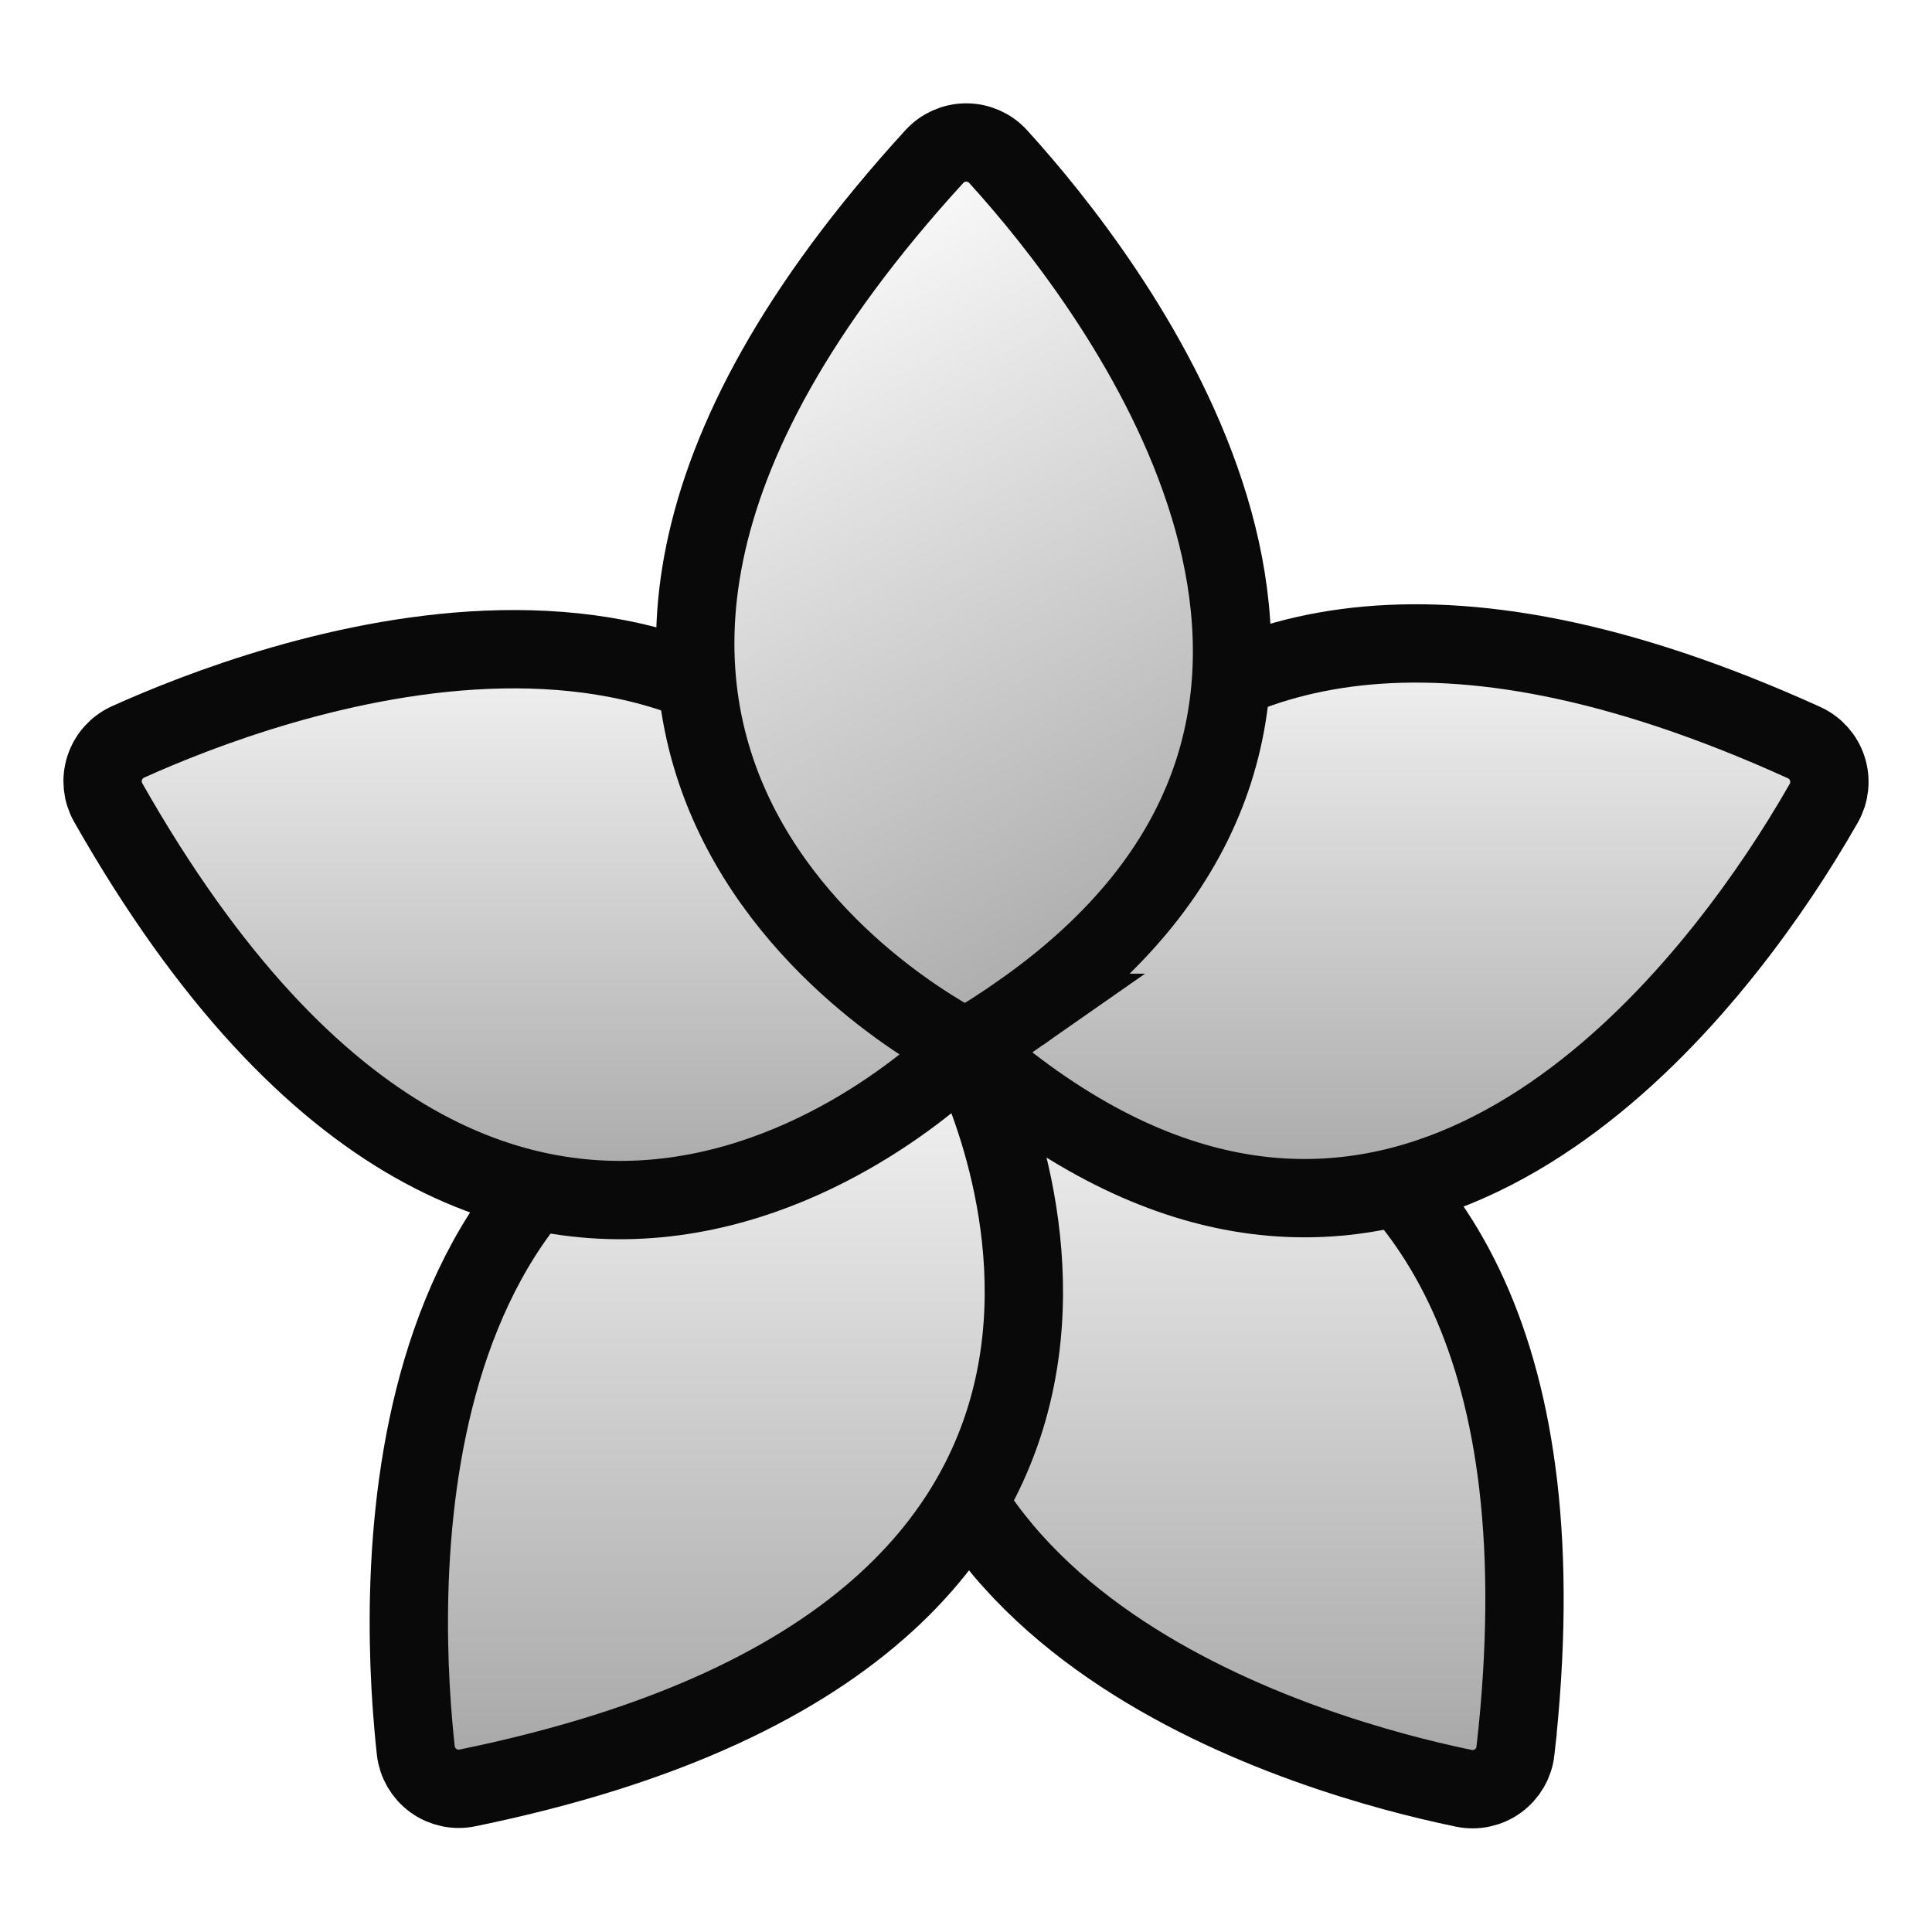
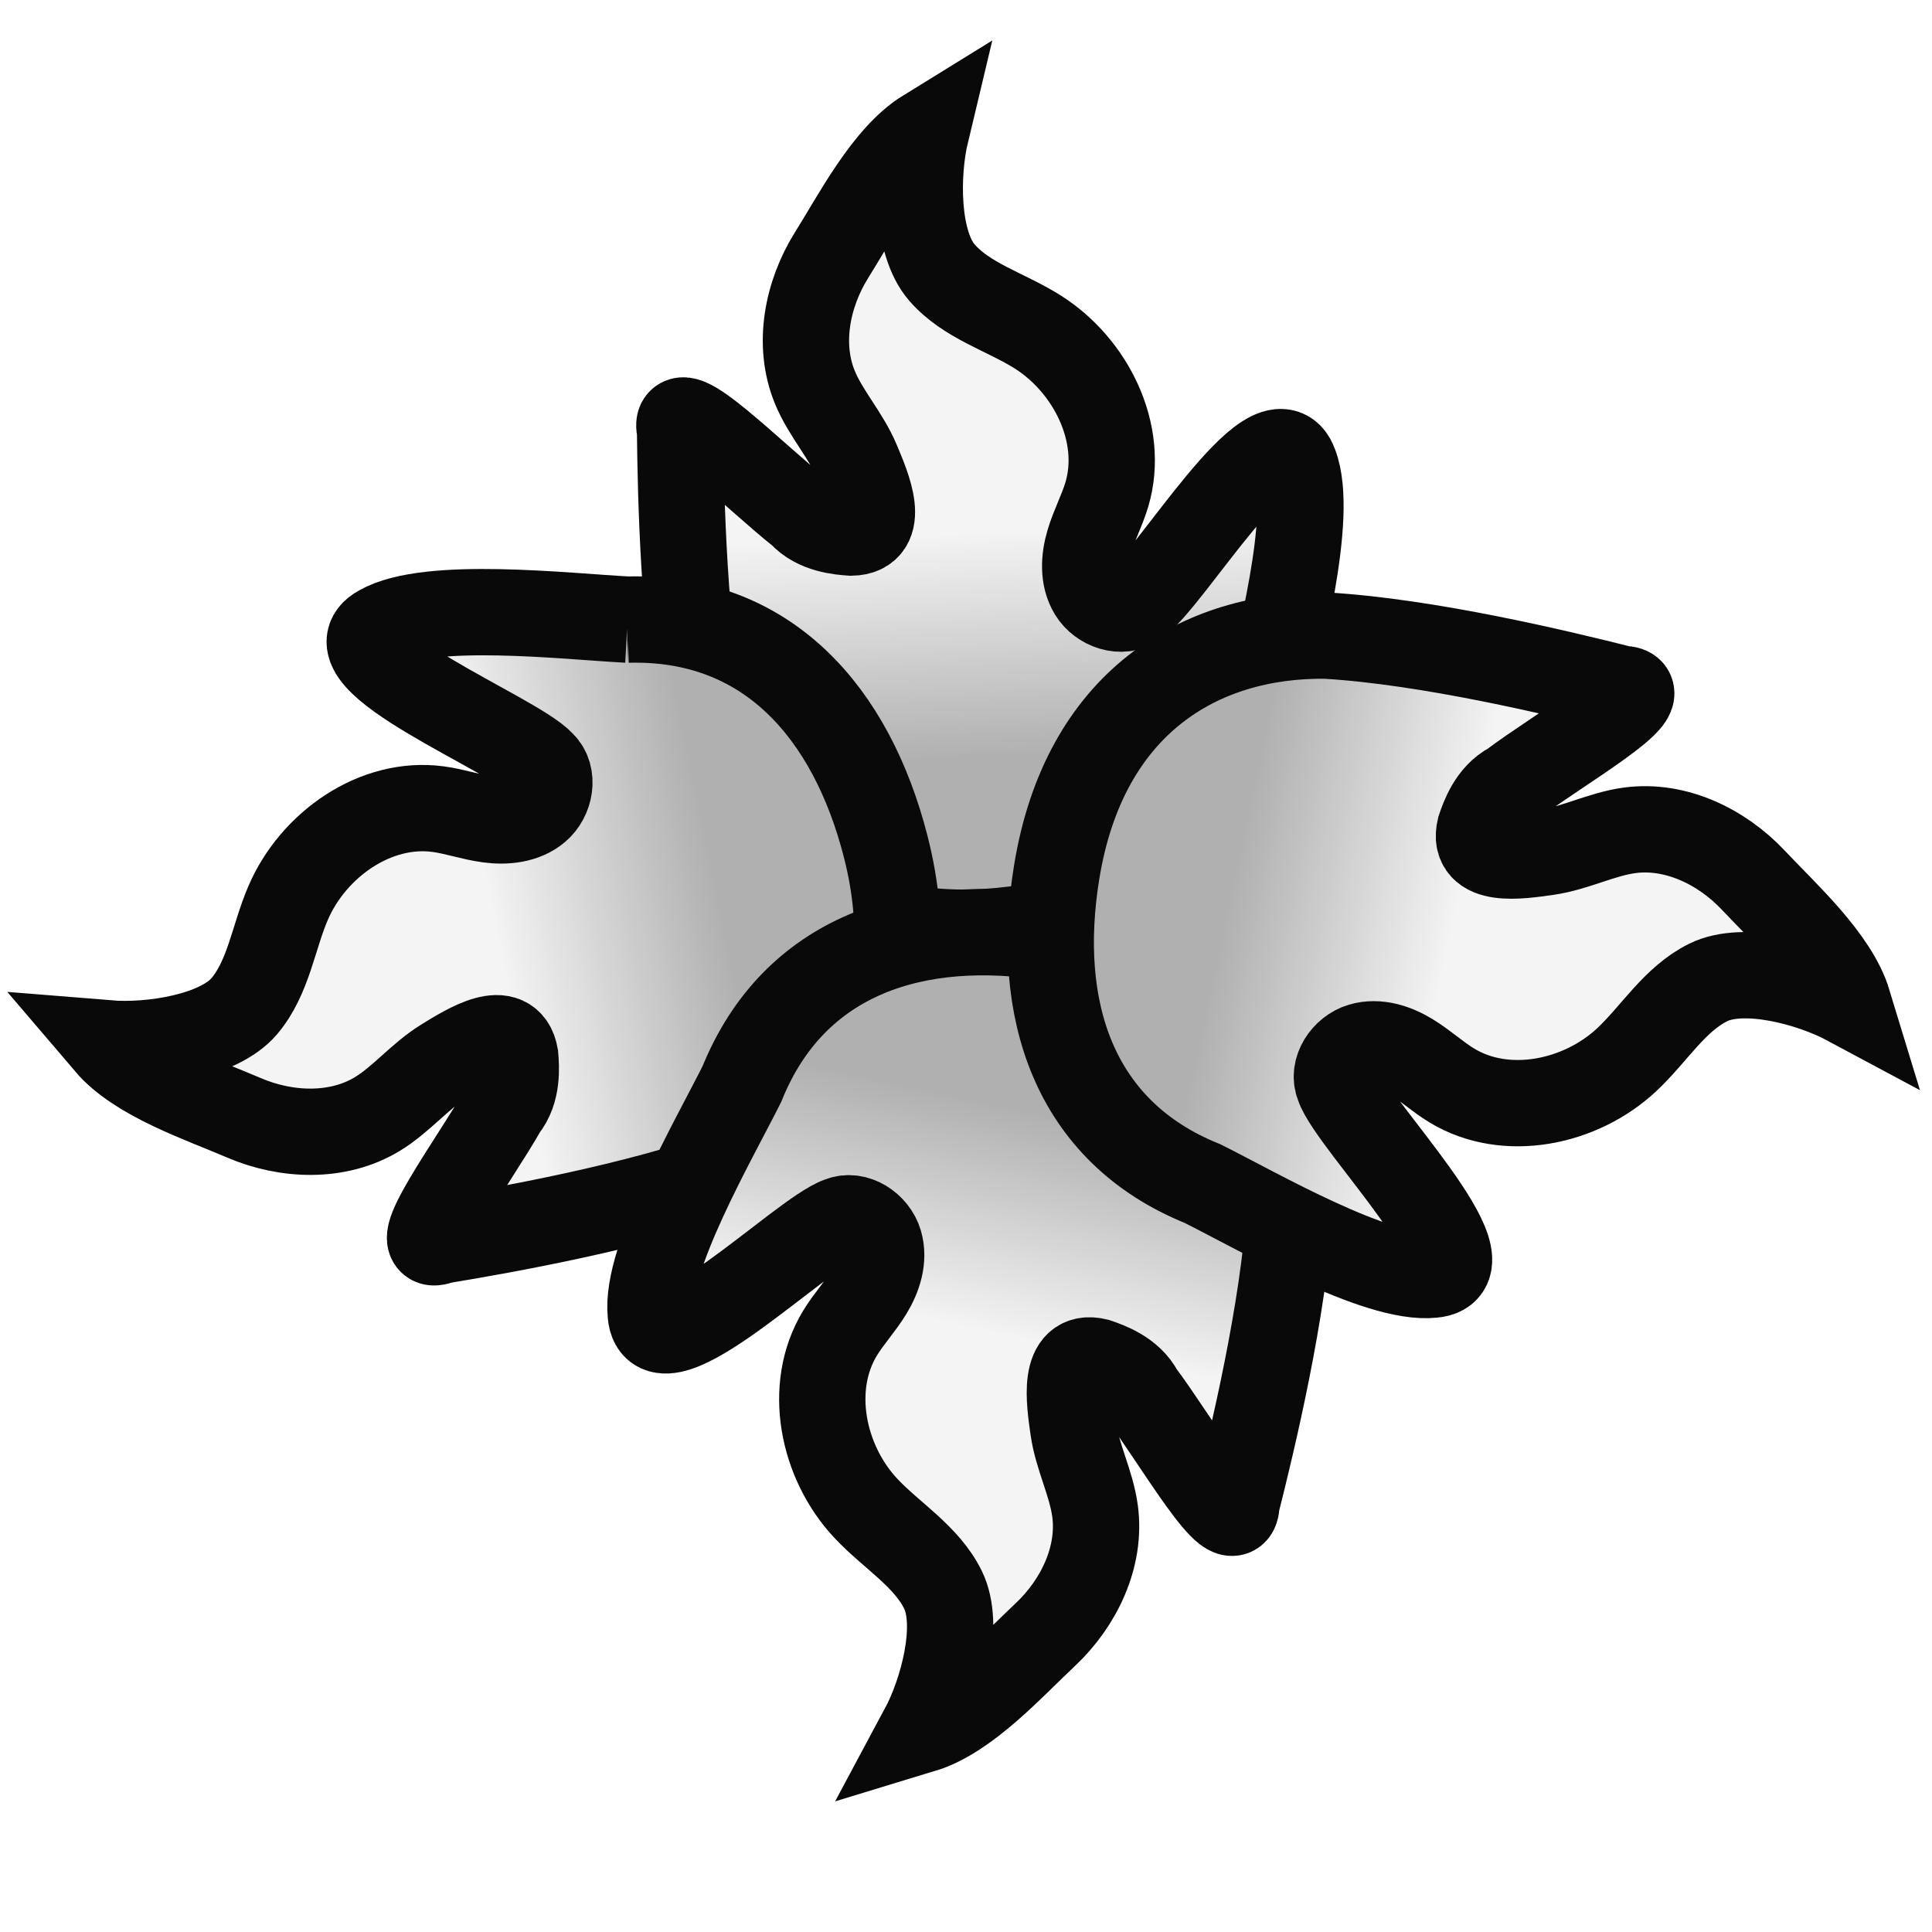
- <svg xmlns="http://www.w3.org/2000/svg" xmlns:xlink="http://www.w3.org/1999/xlink" width="148" height="148">
-   <defs>
+ <svg xmlns="http://www.w3.org/2000/svg" xmlns:xlink="http://www.w3.org/1999/xlink" width="148" height="148" version="1.1" id="svg6">
+   <defs id="defs2">
+     <linearGradient id="linearGradient13">
+       <stop style="stop-color:#f4f4f4;stop-opacity:1;" offset="0.188" id="stop12" />
+       <stop style="stop-color:#b0b0b0;stop-opacity:1;" offset="1" id="stop13" />
+     </linearGradient>
+     <linearGradient id="linearGradient11">
+       <stop style="stop-color:#f4f4f4;stop-opacity:1;" offset="0.188" id="stop10" />
+       <stop style="stop-color:#b0b0b0;stop-opacity:1;" offset="1" id="stop11" />
+     </linearGradient>
+     <linearGradient id="linearGradient9">
+       <stop style="stop-color:#f4f4f4;stop-opacity:1;" offset="0.188" id="stop8" />
+       <stop style="stop-color:#b0b0b0;stop-opacity:1;" offset="1" id="stop9" />
+     </linearGradient>
    <linearGradient id="a">
-       <stop offset="0" stop-color="#9b9b9b" />
-       <stop offset="1" stop-color="#fff" />
+       <stop offset="0" stop-color="#9b9b9b" id="stop1" />
+       <stop offset="1" stop-color="#fff" id="stop2" />
    </linearGradient>
    <linearGradient xlink:href="#a" id="b" gradientUnits="userSpaceOnUse" gradientTransform="rotate(-90 94.954 171.268) scale(1.70811)" x1="71.621" y1="99.306" x2="113.125" y2="99.306" />
    <linearGradient xlink:href="#a" id="c" gradientUnits="userSpaceOnUse" gradientTransform="rotate(-90 94.954 171.268) scale(1.70811)" x1="71.639" y1="76.797" x2="113.027" y2="76.797" />
    <linearGradient xlink:href="#a" id="d" gradientUnits="userSpaceOnUse" gradientTransform="rotate(-90 94.954 171.268) scale(1.70811)" x1="98.247" y1="107.222" x2="131.002" y2="107.222" />
    <linearGradient xlink:href="#a" id="e" gradientUnits="userSpaceOnUse" gradientTransform="rotate(-90 94.954 171.268) scale(1.70811)" x1="98.05" y1="68.832" x2="130.747" y2="68.832" />
    <linearGradient xlink:href="#a" id="f" gradientUnits="userSpaceOnUse" gradientTransform="rotate(-90 94.954 171.268) scale(1.70811)" x1="107.178" y1="99.68" x2="146.684" y2="78.911" />
+     <linearGradient xlink:href="#linearGradient13" id="linearGradient607" x1="1163.361" y1="903.633" x2="1102.467" y2="1472.81" gradientUnits="userSpaceOnUse" gradientTransform="translate(-3257.774,-1669.419)" />
+     <linearGradient id="linearGradient606">
+       <stop style="stop-color:#f4f4f4;stop-opacity:1;" offset="0.188" id="stop606" />
+       <stop style="stop-color:#b0b0b0;stop-opacity:1;" offset="1" id="stop607" />
+     </linearGradient>
+     <linearGradient xlink:href="#linearGradient9" id="linearGradient608" gradientUnits="userSpaceOnUse" gradientTransform="rotate(-98.80766,-1457.326,2377.497)" x1="1163.361" y1="903.633" x2="1102.467" y2="1472.81" />
+     <linearGradient xlink:href="#linearGradient606" id="linearGradient609" gradientUnits="userSpaceOnUse" gradientTransform="rotate(-165.2396,-603.1374,1215.859)" x1="1163.361" y1="903.633" x2="1102.467" y2="1472.81" />
+     <linearGradient xlink:href="#linearGradient11" id="linearGradient610" gradientUnits="userSpaceOnUse" gradientTransform="rotate(104.7399,199.3784,-260.0612)" x1="1163.361" y1="903.633" x2="1102.467" y2="1472.81" />
  </defs>
-   <path d="M116.093 134.12a3.307 3.307 0 0 1-3.956 2.872 88.547 88.547 0 0 1-5.325-1.277c-16.4-4.469-48.524-18.138-33.133-54.695.102-.242.208-.485.313-.731 0 0 49.153-8.89 42.1 53.83zm0 0" fill="url(#b)" stroke="#090909" stroke-width="6" />
-   <path d="M35.808 136.963a3.307 3.307 0 0 1-3.957-2.874 76.736 76.736 0 0 1-.188-1.927c-1.262-14.385-1.01-52.183 36.399-52.17 1.882 0 3.856.097 5.93.297 0 0 23.644 44.002-38.184 56.674zm0 0" fill="url(#c)" stroke="#090909" stroke-width="6" />
-   <path d="M139.706 61.535a90.045 90.045 0 0 1-3.434 5.536c-9.5 14.14-31.515 38.334-60.209 14.976a63.659 63.659 0 0 1-2.07-1.758s6.734-49.494 64.204-23.404a3.305 3.305 0 0 1 1.509 4.65zm0 0" fill="url(#d)" stroke="#090909" stroke-width="6" />
-   <path d="M73.992 80.289s-34.539 36.084-65.7-18.803a3.308 3.308 0 0 1 1.512-4.65 86.98 86.98 0 0 1 2.217-.963c13.563-5.67 48.65-16.404 60.249 18.164a61.243 61.243 0 0 1 1.722 6.252zm0 0" fill="url(#e)" stroke="#090909" stroke-width="6" />
-   <path d="M78.197 77.589a62.806 62.806 0 0 1-4.205 2.7S29 58.592 71.573 11.996a3.306 3.306 0 0 1 4.89 0c.554.61 1.183 1.317 1.863 2.117 9.829 11.533 30.659 41.897-.13 63.476zm0 0" fill="url(#f)" stroke="#090909" stroke-width="6" />
+   <path style="stroke:#090909;stroke-width:177.696;stroke-dasharray:none;stroke-opacity:1;fill:url(#linearGradient607)" d="m -1571.291,-204.032 c -79.369,276.452 -321.851,381.755 -607.104,365.214 -352.529,-20.454 -517.718,-242.709 -541.355,-501.167 -9.363,-210.418 26.945,-484.437 46.171,-617.37 -6.838,-83.737 137.664,117.693 220.332,206.437 25.176,38.631 74.419,49.881 95.923,54.767 72.78,9.725 47.961,-86.547 33.75,-143.267 -14.211,-56.729 -48.378,-106.948 -62.109,-163.792 -22.295,-92.372 13.615,-191.903 75.795,-263.759 62.18,-71.856 143.142,-183.613 230.712,-220.519 -33.855,82.674 -55.11,222.199 -11.881,290.872 41.29,65.604 116.943,99.664 175.495,150.453 98.49,85.444 145.953,234.999 90.193,352.849 -15.047,31.802 -36.604,60.188 -51.66,91.981 -15.056,31.793 -23.202,69.49 -9.738,101.994 13.464,32.504 54.666,54.47 85.667,37.831 75.556,-35.025 342.734,-363.087 367.201,-233.271 24.064,112.382 -92.969,372.545 -137.393,490.747 z" id="path1-0" transform="matrix(0.03677251,-0.0056947,0.0056947,0.03677251,155.8627,52.97277)" />
+   <path style="stroke:#090909;stroke-width:177.696;stroke-dasharray:none;stroke-opacity:1;fill:url(#linearGradient608)" d="m -2840.053,-589.579 c 285.345,36.103 426.535,259.602 453.866,544.024 33.766,351.504 -160.575,548.776 -412.366,611.709 -206.503,41.471 -482.851,47.549 -617.159,48.904 -81.702,19.579 95.227,-154.061 170.266,-249.343 34.321,-30.794 37.898,-81.179 39.434,-103.177 -1.533,-73.411 -92.87,-34.144 -146.745,-11.415 -53.884,22.73 -98.279,64.183 -152.351,86.456 -87.869,36.176 -191.725,15.929 -272.254,-34.515 -80.529,-50.444 -203.366,-113.339 -253.245,-194.226 86.883,20.797 228.017,20.437 289.261,-32.797 58.508,-50.848 80.583,-130.824 121.808,-196.463 69.356,-110.412 209.88,-180.214 334.878,-143.157 33.731,10 65.083,26.956 98.807,36.967 33.723,10.01 72.223,12.288 102.282,-5.994 30.059,-18.282 45.457,-62.362 24.268,-90.45 -46.181,-69.302 -411.284,-283.098 -286.745,-327.153 107.372,-40.988 382.388,34.83 505.997,60.63 z" id="path1-0-9" transform="matrix(0.03677251,-0.0056947,0.0056947,0.03677251,155.8627,52.97277)" />
+   <path style="stroke:#090909;stroke-width:177.696;stroke-dasharray:none;stroke-opacity:1;fill:url(#linearGradient609)" d="m -2753.625,391.22 c 147.184,-247.108 408.492,-287.157 680.117,-198.485 335.684,109.596 438.796,366.602 395.804,622.553 -44.556,205.859 -149.48,461.586 -201.94,585.233 -14.722,82.716 -103.135,-148.883 -160.465,-255.76 -14.503,-43.77 -59.255,-67.195 -78.804,-77.398 -67.9,-27.947 -68.429,71.471 -69.138,129.94 -0.711,58.478 19.534,115.744 18.329,174.211 -1.975,95.004 -62.058,182.101 -140.494,235.744 -78.435,53.643 -185.199,141.085 -279.282,154.462 53.802,-71.321 109.903,-200.826 85.597,-278.247 -23.213,-73.959 -87.692,-126.169 -131.371,-190.2 -73.471,-107.717 -81.264,-264.43 2.681,-364.184 22.653,-26.919 50.731,-48.876 73.39,-75.784 22.659,-26.908 40.141,-61.285 35.403,-96.147 -4.739,-34.862 -38.984,-66.6 -73.202,-58.409 -81.986,14.619 -423.93,263.784 -414.516,132.018 5.363,-114.804 184.818,-336.565 257.89,-439.547 z" id="path1-0-9-2" transform="matrix(0.03677251,-0.0056947,0.0056947,0.03677251,155.8627,52.97277)" />
+   <path style="stroke:#090909;stroke-width:177.696;stroke-dasharray:none;stroke-opacity:1;fill:url(#linearGradient610)" d="m -1847.655,739.094 c -247.16,-147.095 -287.303,-408.389 -198.729,-680.046 109.476,-335.723 366.445,-438.927 622.412,-396.026 205.875,44.482 461.639,149.315 585.305,201.73 82.721,14.693 -148.846,103.188 -255.703,160.557 -43.765,14.519 -67.174,59.279 -77.37,78.832 -27.923,67.91 71.496,68.403 129.965,69.091 58.478,0.69 115.737,-19.575 174.204,-18.391 95.005,1.941 182.124,61.993 235.794,140.409 53.671,78.416 141.151,185.148 154.562,279.226 -71.34,-53.776 -200.865,-109.831 -278.277,-85.497 -73.951,23.239 -126.138,87.737 -190.153,131.44 -107.691,73.509 -264.401,81.359 -364.185,-2.551 -26.927,-22.643 -48.894,-50.713 -75.81,-73.363 -26.916,-22.65 -61.3,-40.119 -96.16,-35.368 -34.86,4.751 -66.586,39.008 -58.382,73.222 14.649,81.981 263.935,423.836 132.166,414.469 -114.806,-5.322 -336.631,-184.697 -439.639,-257.733 z" id="path1-0-9-2-7" transform="matrix(0.03677251,-0.0056947,0.0056947,0.03677251,155.8627,52.97277)" />
</svg>
